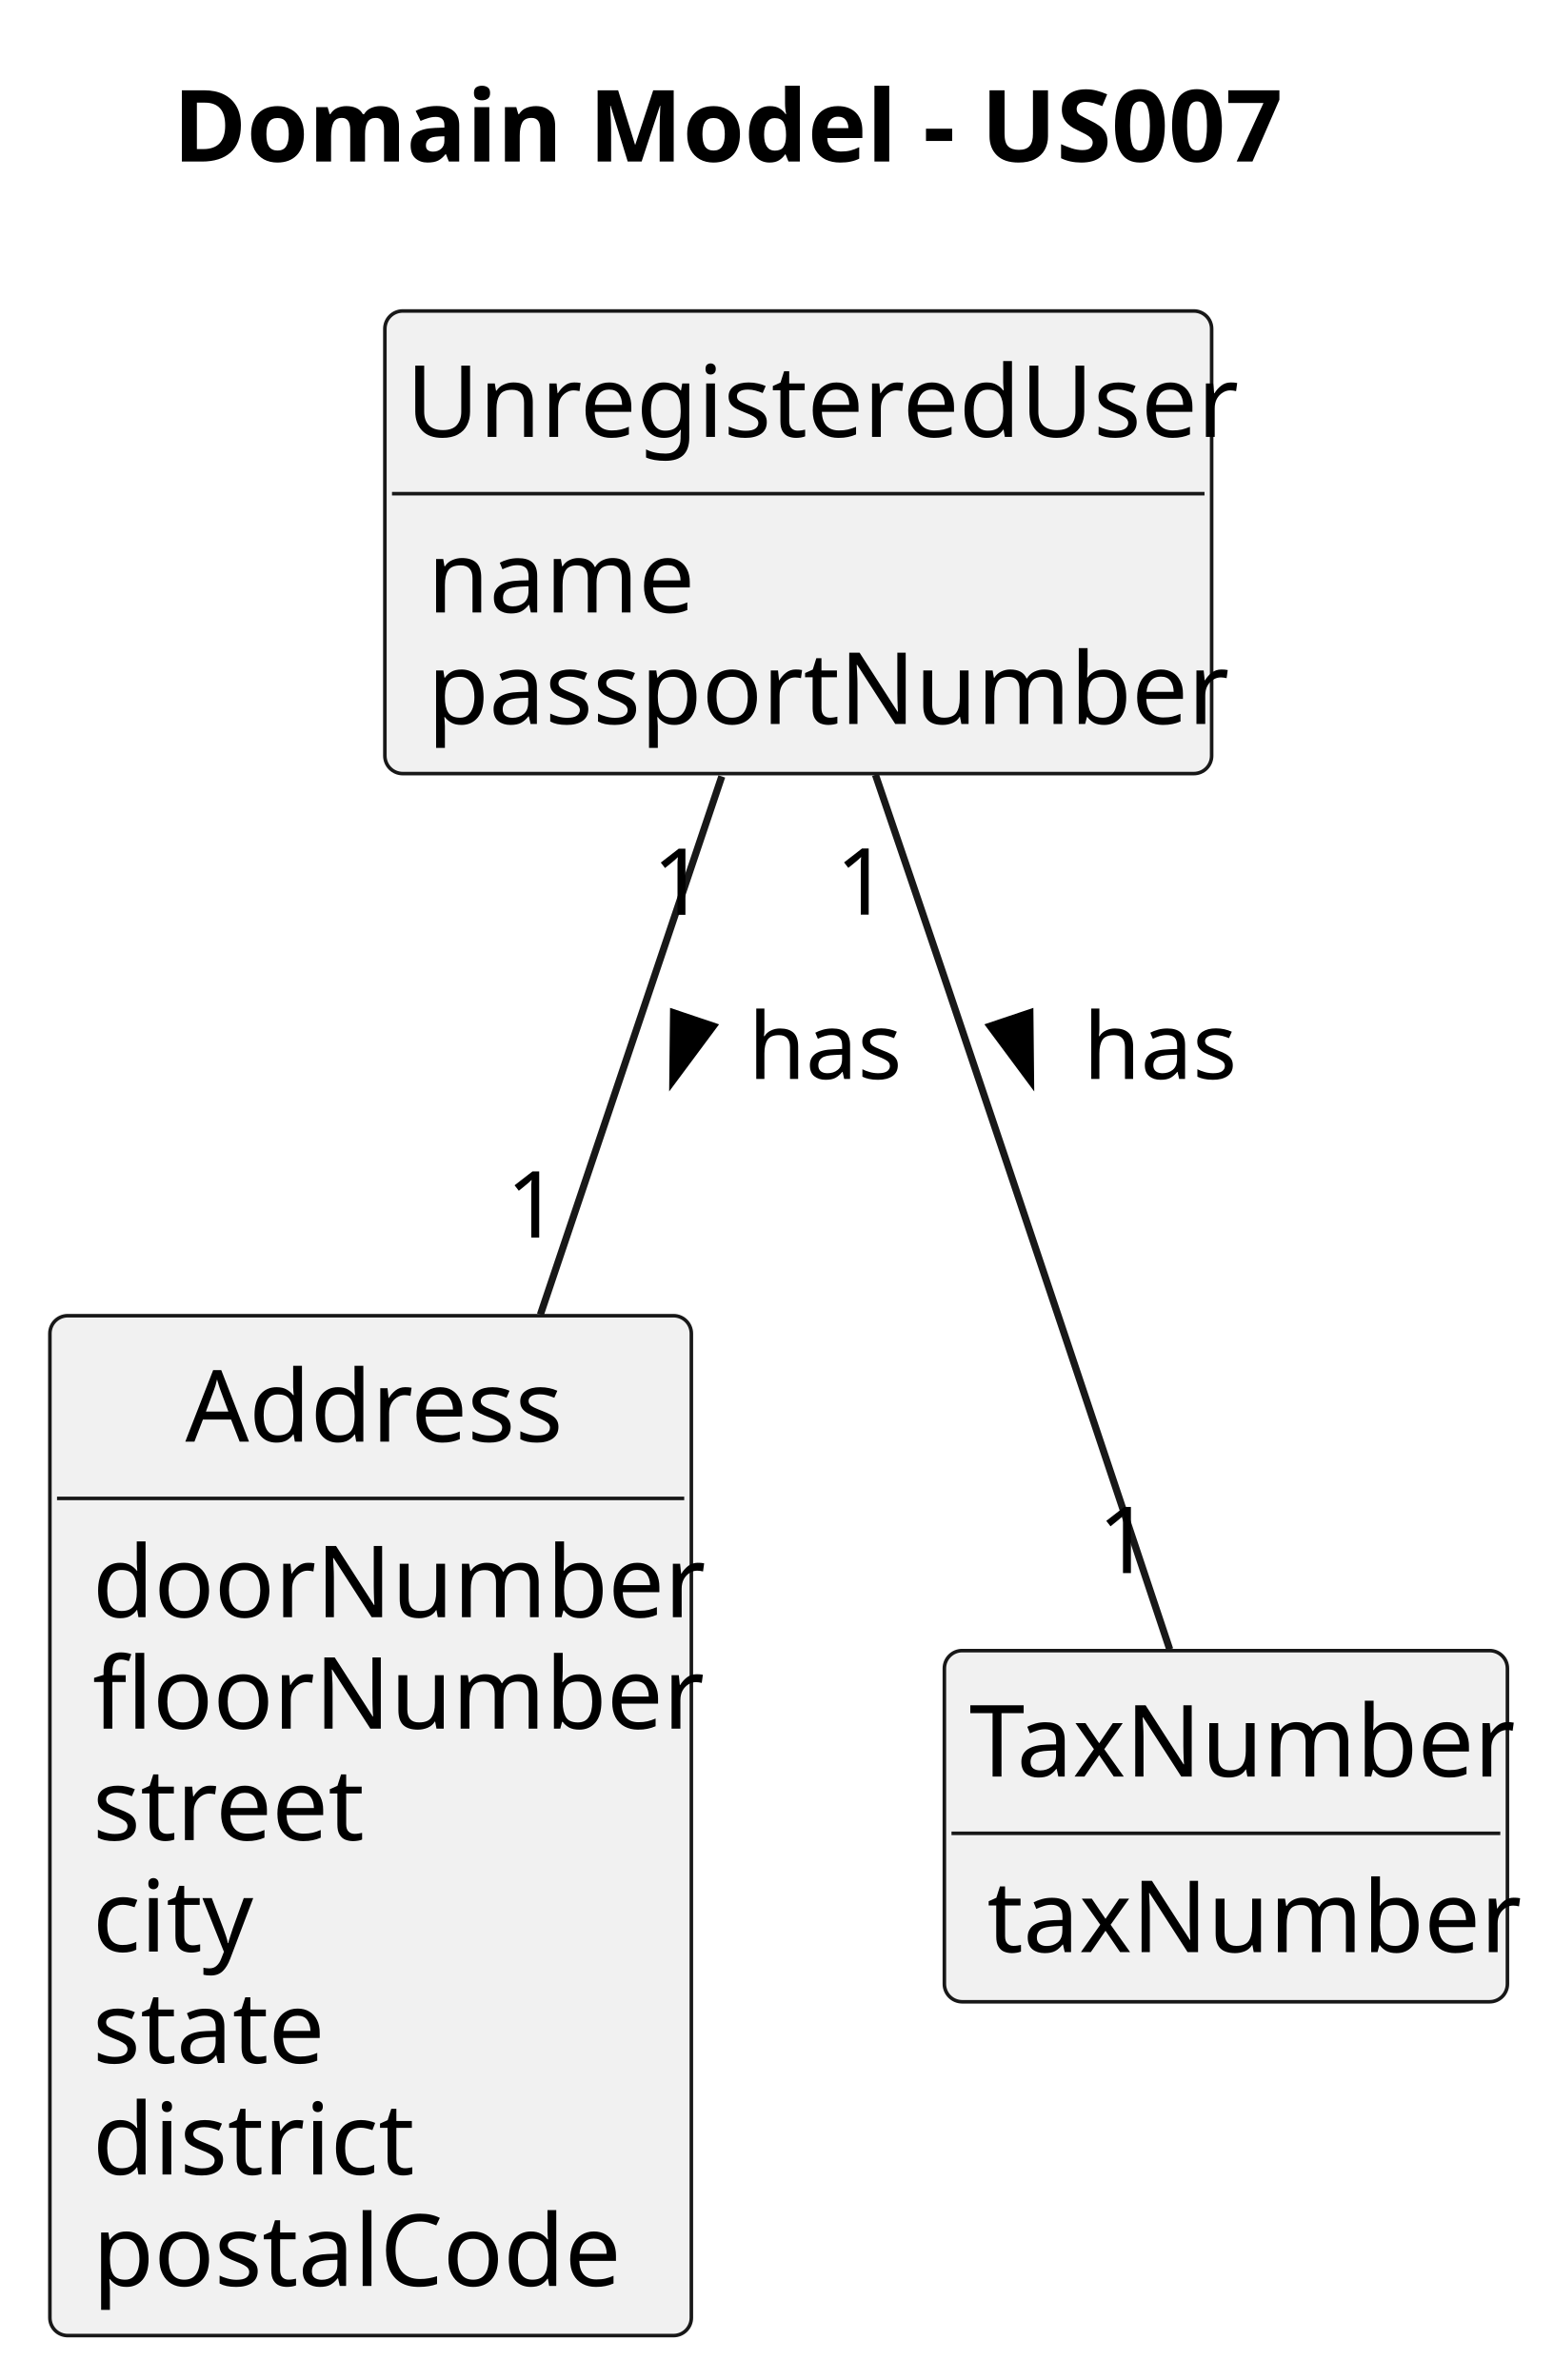
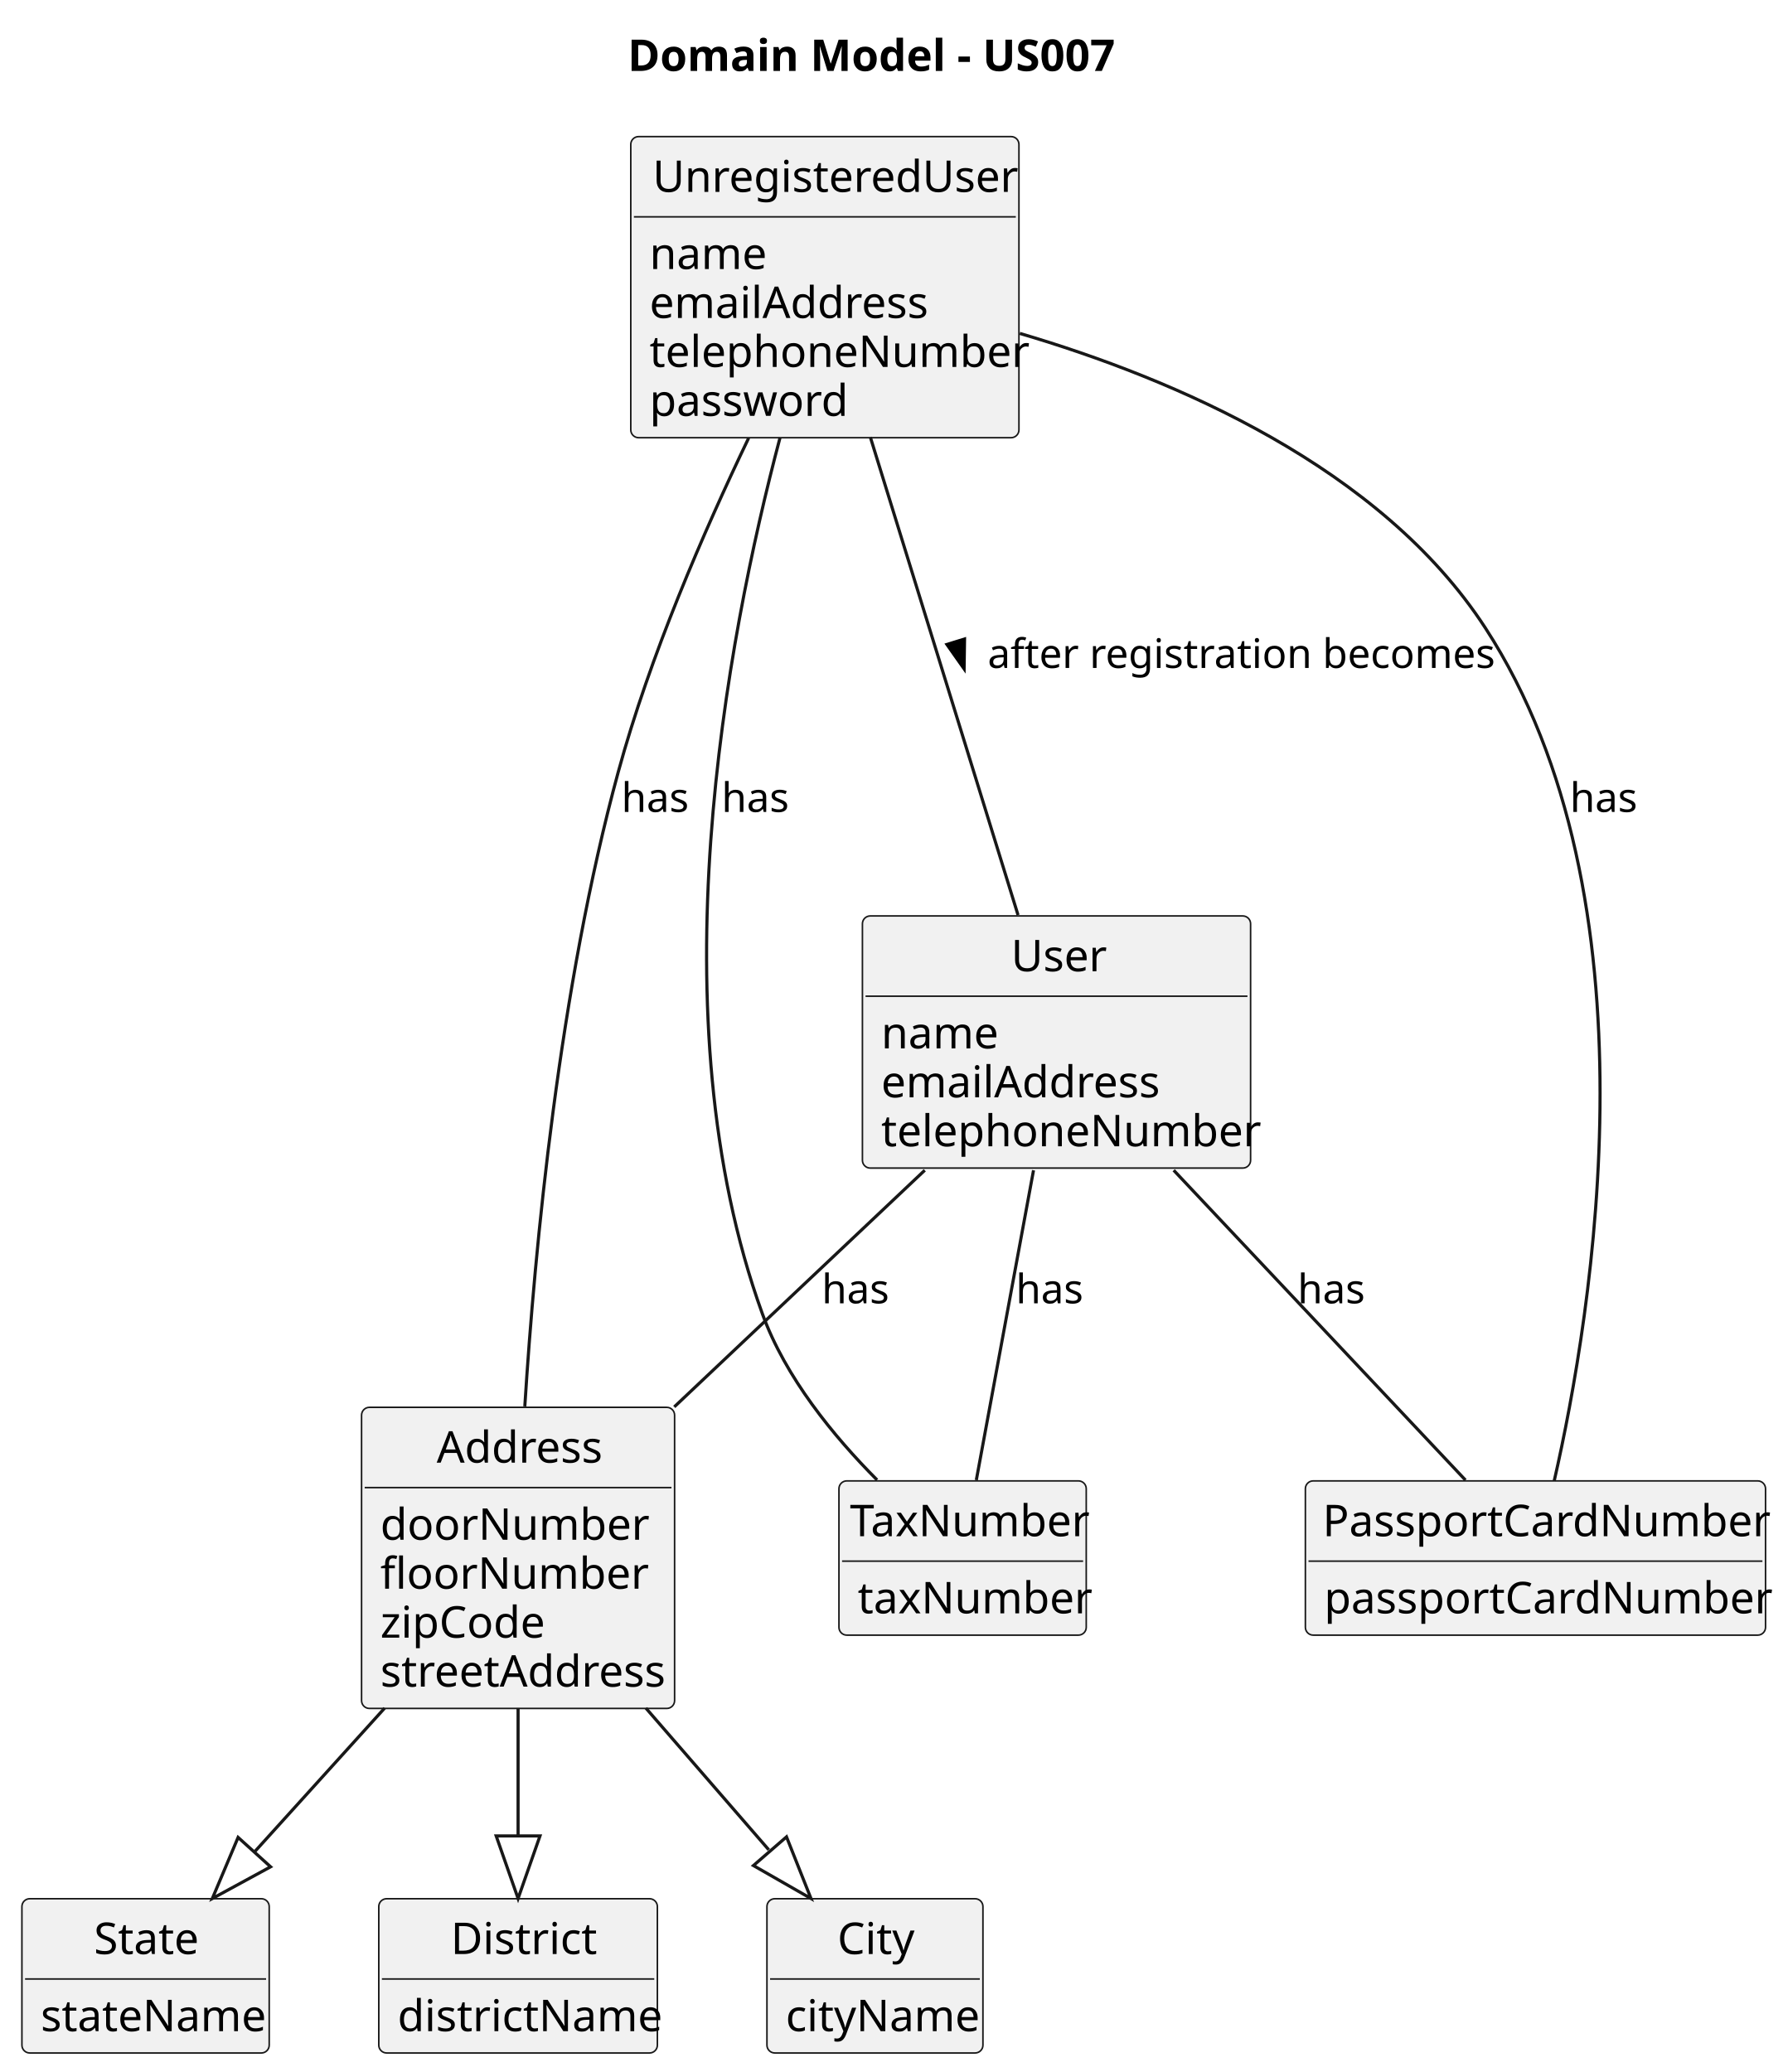
- <svg xmlns="http://www.w3.org/2000/svg" contentStyleType="text/css" height="334px" preserveAspectRatio="none" style="width:218px;height:334px;background:#FFFFFF;" version="1.1" viewBox="0 0 218 334" width="218px" zoomAndPan="magnify">
+ <svg xmlns="http://www.w3.org/2000/svg" contentStyleType="text/css" height="662px" preserveAspectRatio="none" style="width:571px;height:662px;background:#FFFFFF;" version="1.1" viewBox="0 0 571 662" width="571px" zoomAndPan="magnify">
  <defs />
  <g>
-     <text fill="#000000" font-family="sans-serif" font-size="14" font-weight="bold" lengthAdjust="spacing" textLength="156" x="24.25" y="22.674">Domain Model - US007</text>
+     <text fill="#000000" font-family="sans-serif" font-size="14" font-weight="bold" lengthAdjust="spacing" textLength="156" x="200.5" y="22.674">Domain Model - US007</text>
+     <g id="elem_Address">
+       <rect codeLine="14" fill="#F1F1F1" height="96.203" id="Address" rx="2.5" ry="2.5" style="stroke:#181818;stroke-width:0.5;" width="100" x="115.5" y="449.641" />
+       <text fill="#000000" font-family="sans-serif" font-size="14" lengthAdjust="spacing" textLength="52" x="139.5" y="467.315">Address</text>
+       <line style="stroke:#181818;stroke-width:0.5;" x1="116.5" x2="214.5" y1="475.281" y2="475.281" />
+       <text fill="#000000" font-family="sans-serif" font-size="14" lengthAdjust="spacing" textLength="78" x="121.5" y="491.955">doorNumber</text>
+       <text fill="#000000" font-family="sans-serif" font-size="14" lengthAdjust="spacing" textLength="77" x="121.5" y="507.596">floorNumber</text>
+       <text fill="#000000" font-family="sans-serif" font-size="14" lengthAdjust="spacing" textLength="51" x="121.5" y="523.236">zipCode</text>
+       <text fill="#000000" font-family="sans-serif" font-size="14" lengthAdjust="spacing" textLength="88" x="121.5" y="538.877">streetAddress</text>
+     </g>
+     <g id="elem_State">
+       <rect codeLine="21" fill="#F1F1F1" height="49.281" id="State" rx="2.5" ry="2.5" style="stroke:#181818;stroke-width:0.5;" width="79" x="7" y="606.641" />
+       <text fill="#000000" font-family="sans-serif" font-size="14" lengthAdjust="spacing" textLength="33" x="30" y="624.314">State</text>
+       <line style="stroke:#181818;stroke-width:0.5;" x1="8" x2="85" y1="632.281" y2="632.281" />
+       <text fill="#000000" font-family="sans-serif" font-size="14" lengthAdjust="spacing" textLength="67" x="13" y="648.955">stateName</text>
+     </g>
+     <g id="elem_District">
+       <rect codeLine="25" fill="#F1F1F1" height="49.281" id="District" rx="2.5" ry="2.5" style="stroke:#181818;stroke-width:0.5;" width="89" x="121" y="606.641" />
+       <text fill="#000000" font-family="sans-serif" font-size="14" lengthAdjust="spacing" textLength="43" x="144" y="624.314">District</text>
+       <line style="stroke:#181818;stroke-width:0.5;" x1="122" x2="209" y1="632.281" y2="632.281" />
+       <text fill="#000000" font-family="sans-serif" font-size="14" lengthAdjust="spacing" textLength="77" x="127" y="648.955">districtName</text>
+     </g>
+     <g id="elem_City">
+       <rect codeLine="29" fill="#F1F1F1" height="49.281" id="City" rx="2.5" ry="2.5" style="stroke:#181818;stroke-width:0.5;" width="69" x="245" y="606.641" />
+       <text fill="#000000" font-family="sans-serif" font-size="14" lengthAdjust="spacing" textLength="24" x="267.5" y="624.314">City</text>
+       <line style="stroke:#181818;stroke-width:0.5;" x1="246" x2="313" y1="632.281" y2="632.281" />
+       <text fill="#000000" font-family="sans-serif" font-size="14" lengthAdjust="spacing" textLength="57" x="251" y="648.955">cityName</text>
+     </g>
    <g id="elem_UnregisteredUser">
-       <rect codeLine="14" fill="#F1F1F1" height="64.922" id="UnregisteredUser" rx="2.5" ry="2.5" style="stroke:#181818;stroke-width:0.5;" width="116" x="54" y="43.641" />
-       <text fill="#000000" font-family="sans-serif" font-size="14" lengthAdjust="spacing" textLength="110" x="57" y="61.315">UnregisteredUser</text>
-       <line style="stroke:#181818;stroke-width:0.5;" x1="55" x2="169" y1="69.281" y2="69.281" />
-       <text fill="#000000" font-family="sans-serif" font-size="14" lengthAdjust="spacing" textLength="35" x="60" y="85.955">name</text>
-       <text fill="#000000" font-family="sans-serif" font-size="14" lengthAdjust="spacing" textLength="104" x="60" y="101.596">passportNumber</text>
+       <rect codeLine="33" fill="#F1F1F1" height="96.203" id="UnregisteredUser" rx="2.5" ry="2.5" style="stroke:#181818;stroke-width:0.5;" width="124" x="201.5" y="43.641" />
+       <text fill="#000000" font-family="sans-serif" font-size="14" lengthAdjust="spacing" textLength="110" x="208.5" y="61.315">UnregisteredUser</text>
+       <line style="stroke:#181818;stroke-width:0.5;" x1="202.5" x2="324.5" y1="69.281" y2="69.281" />
+       <text fill="#000000" font-family="sans-serif" font-size="14" lengthAdjust="spacing" textLength="35" x="207.5" y="85.955">name</text>
+       <text fill="#000000" font-family="sans-serif" font-size="14" lengthAdjust="spacing" textLength="85" x="207.5" y="101.596">emailAddress</text>
+       <text fill="#000000" font-family="sans-serif" font-size="14" lengthAdjust="spacing" textLength="112" x="207.5" y="117.236">telephoneNumber</text>
+       <text fill="#000000" font-family="sans-serif" font-size="14" lengthAdjust="spacing" textLength="60" x="207.5" y="132.877">password</text>
    </g>
-     <g id="elem_Address">
-       <rect codeLine="19" fill="#F1F1F1" height="143.125" id="Address" rx="2.5" ry="2.5" style="stroke:#181818;stroke-width:0.5;" width="90" x="7" y="184.641" />
-       <text fill="#000000" font-family="sans-serif" font-size="14" lengthAdjust="spacing" textLength="52" x="26" y="202.315">Address</text>
-       <line style="stroke:#181818;stroke-width:0.5;" x1="8" x2="96" y1="210.281" y2="210.281" />
-       <text fill="#000000" font-family="sans-serif" font-size="14" lengthAdjust="spacing" textLength="78" x="13" y="226.955">doorNumber</text>
-       <text fill="#000000" font-family="sans-serif" font-size="14" lengthAdjust="spacing" textLength="77" x="13" y="242.596">floorNumber</text>
-       <text fill="#000000" font-family="sans-serif" font-size="14" lengthAdjust="spacing" textLength="36" x="13" y="258.236">street</text>
-       <text fill="#000000" font-family="sans-serif" font-size="14" lengthAdjust="spacing" textLength="21" x="13" y="273.877">city</text>
-       <text fill="#000000" font-family="sans-serif" font-size="14" lengthAdjust="spacing" textLength="31" x="13" y="289.518">state</text>
-       <text fill="#000000" font-family="sans-serif" font-size="14" lengthAdjust="spacing" textLength="41" x="13" y="305.158">district</text>
-       <text fill="#000000" font-family="sans-serif" font-size="14" lengthAdjust="spacing" textLength="72" x="13" y="320.799">postalCode</text>
+     <g id="elem_User">
+       <rect codeLine="40" fill="#F1F1F1" height="80.562" id="User" rx="2.5" ry="2.5" style="stroke:#181818;stroke-width:0.5;" width="124" x="275.5" y="292.641" />
+       <text fill="#000000" font-family="sans-serif" font-size="14" lengthAdjust="spacing" textLength="29" x="323" y="310.315">User</text>
+       <line style="stroke:#181818;stroke-width:0.5;" x1="276.5" x2="398.5" y1="318.281" y2="318.281" />
+       <text fill="#000000" font-family="sans-serif" font-size="14" lengthAdjust="spacing" textLength="35" x="281.5" y="334.955">name</text>
+       <text fill="#000000" font-family="sans-serif" font-size="14" lengthAdjust="spacing" textLength="85" x="281.5" y="350.596">emailAddress</text>
+       <text fill="#000000" font-family="sans-serif" font-size="14" lengthAdjust="spacing" textLength="112" x="281.5" y="366.236">telephoneNumber</text>
+     </g>
+     <g id="elem_PassportCardNumber">
+       <rect codeLine="46" fill="#F1F1F1" height="49.281" id="PassportCardNumber" rx="2.5" ry="2.5" style="stroke:#181818;stroke-width:0.5;" width="147" x="417" y="473.141" />
+       <text fill="#000000" font-family="sans-serif" font-size="14" lengthAdjust="spacing" textLength="136" x="422.5" y="490.815">PassportCardNumber</text>
+       <line style="stroke:#181818;stroke-width:0.5;" x1="418" x2="563" y1="498.781" y2="498.781" />
+       <text fill="#000000" font-family="sans-serif" font-size="14" lengthAdjust="spacing" textLength="135" x="423" y="515.455">passportCardNumber</text>
    </g>
    <g id="elem_TaxNumber">
-       <rect codeLine="29" fill="#F1F1F1" height="49.281" id="TaxNumber" rx="2.5" ry="2.5" style="stroke:#181818;stroke-width:0.5;" width="79" x="132.5" y="231.641" />
-       <text fill="#000000" font-family="sans-serif" font-size="14" lengthAdjust="spacing" textLength="72" x="136" y="249.315">TaxNumber</text>
-       <line style="stroke:#181818;stroke-width:0.5;" x1="133.5" x2="210.5" y1="257.281" y2="257.281" />
-       <text fill="#000000" font-family="sans-serif" font-size="14" lengthAdjust="spacing" textLength="67" x="138.5" y="273.955">taxNumber</text>
+       <rect codeLine="50" fill="#F1F1F1" height="49.281" id="TaxNumber" rx="2.5" ry="2.5" style="stroke:#181818;stroke-width:0.5;" width="79" x="268" y="473.141" />
+       <text fill="#000000" font-family="sans-serif" font-size="14" lengthAdjust="spacing" textLength="72" x="271.5" y="490.815">TaxNumber</text>
+       <line style="stroke:#181818;stroke-width:0.5;" x1="269" x2="346" y1="498.781" y2="498.781" />
+       <text fill="#000000" font-family="sans-serif" font-size="14" lengthAdjust="spacing" textLength="67" x="274" y="515.455">taxNumber</text>
+     </g>
+     <g id="link_Address_State">
+       <path codeLine="54" d="M122.87,545.741 C109.31,560.741 94.46,577.141 81.5,591.461 " fill="none" id="Address-to-State" style="stroke:#181818;stroke-width:1.0;" />
+       <polygon fill="none" points="86.44,596.441,67.83,606.571,76.06,587.041,86.44,596.441" style="stroke:#181818;stroke-width:1.0;" />
+     </g>
+     <g id="link_Address_City">
+       <path codeLine="55" d="M206.33,545.741 C219.19,560.571 233.25,576.791 245.57,591.001 " fill="none" id="Address-to-City" style="stroke:#181818;stroke-width:1.0;" />
+       <polygon fill="none" points="251.25,586.871,259.07,606.571,240.68,596.041,251.25,586.871" style="stroke:#181818;stroke-width:1.0;" />
+     </g>
+     <g id="link_Address_District">
+       <path codeLine="56" d="M165.5,545.741 C165.5,558.961 165.5,573.281 165.5,586.301 " fill="none" id="Address-to-District" style="stroke:#181818;stroke-width:1.0;" />
+       <polygon fill="none" points="172.5,586.571,165.5,606.571,158.5,586.571,172.5,586.571" style="stroke:#181818;stroke-width:1.0;" />
+     </g>
+     <g id="link_UnregisteredUser_User">
+       <path codeLine="57" d="M278.03,139.671 C291.8,184.221 312.24,250.371 325.21,292.361 " fill="none" id="UnregisteredUser-User" style="stroke:#181818;stroke-width:1.0;" />
+       <polygon fill="#000000" points="307.976,213.679,308.114,204.17,302.498,205.905,307.976,213.679" style="stroke:#000000;stroke-width:1.0;" />
+       <text fill="#000000" font-family="sans-serif" font-size="13" lengthAdjust="spacing" textLength="150" x="315.5" y="213.409">after registration becomes</text>
    </g>
    <g id="link_UnregisteredUser_Address">
-       <path codeLine="33" d="M101.27,108.961 C94.19,129.961 84.63,158.331 75.82,184.481 " fill="none" id="UnregisteredUser-Address" style="stroke:#181818;stroke-width:1.0;" />
-       <polygon fill="#000000" points="94.403,151.641,100.077,144.008,94.507,142.131,94.403,151.641" style="stroke:#000000;stroke-width:1.0;" />
-       <text fill="#000000" font-family="sans-serif" font-size="13" lengthAdjust="spacing" textLength="21" x="105" y="151.409">has</text>
-       <text fill="#000000" font-family="sans-serif" font-size="13" lengthAdjust="spacing" textLength="7" x="91.557" y="128.377">1</text>
-       <text fill="#000000" font-family="sans-serif" font-size="13" lengthAdjust="spacing" textLength="7" x="71.043" y="173.667">1</text>
+       <path codeLine="58" d="M239.15,139.961 C224.83,169.811 207.6,209.601 197.5,246.641 C178.69,315.661 170.85,398.501 167.65,449.341 " fill="none" id="UnregisteredUser-Address" style="stroke:#181818;stroke-width:1.0;" />
+       <text fill="#000000" font-family="sans-serif" font-size="13" lengthAdjust="spacing" textLength="21" x="198.5" y="259.409">has</text>
+     </g>
+     <g id="link_User_Address">
+       <path codeLine="59" d="M295.42,373.891 C271.26,396.721 240.76,425.531 215.39,449.501 " fill="none" id="User-Address" style="stroke:#181818;stroke-width:1.0;" />
+       <text fill="#000000" font-family="sans-serif" font-size="13" lengthAdjust="spacing" textLength="21" x="262.5" y="416.409">has</text>
    </g>
    <g id="link_UnregisteredUser_TaxNumber">
-       <path codeLine="34" d="M122.83,108.731 C126.11,118.331 129.71,128.911 133,138.641 C143.86,170.771 156.28,207.931 164.12,231.471 " fill="none" id="UnregisteredUser-TaxNumber" style="stroke:#181818;stroke-width:1.0;" />
-       <polygon fill="#000000" points="144.594,151.641,144.496,142.131,138.925,144.005,144.594,151.641" style="stroke:#000000;stroke-width:1.0;" />
-       <text fill="#000000" font-family="sans-serif" font-size="13" lengthAdjust="spacing" textLength="21" x="152" y="151.409">has</text>
-       <text fill="#000000" font-family="sans-serif" font-size="13" lengthAdjust="spacing" textLength="7" x="117.273" y="128.353">1</text>
-       <text fill="#000000" font-family="sans-serif" font-size="13" lengthAdjust="spacing" textLength="7" x="154.062" y="220.76">1</text>
+       <path codeLine="60" d="M249.19,139.791 C231.95,204.881 209.29,324.961 243.5,419.641 C250.88,440.081 266.32,458.911 280.18,472.841 " fill="none" id="UnregisteredUser-TaxNumber" style="stroke:#181818;stroke-width:1.0;" />
+       <text fill="#000000" font-family="sans-serif" font-size="13" lengthAdjust="spacing" textLength="21" x="230.5" y="259.409">has</text>
+     </g>
+     <g id="link_UnregisteredUser_PassportCardNumber">
+       <path codeLine="61" d="M325.77,106.521 C375.11,121.061 441.11,149.211 474.5,200.641 C530.69,287.181 508.68,419.731 496.49,473.141 " fill="none" id="UnregisteredUser-PassportCardNumber" style="stroke:#181818;stroke-width:1.0;" />
+       <text fill="#000000" font-family="sans-serif" font-size="13" lengthAdjust="spacing" textLength="21" x="501.5" y="259.409">has</text>
+     </g>
+     <g id="link_User_TaxNumber">
+       <path codeLine="62" d="M330.16,373.891 C324.44,404.901 316.68,446.931 311.88,472.891 " fill="none" id="User-TaxNumber" style="stroke:#181818;stroke-width:1.0;" />
+       <text fill="#000000" font-family="sans-serif" font-size="13" lengthAdjust="spacing" textLength="21" x="324.5" y="416.409">has</text>
+     </g>
+     <g id="link_User_PassportCardNumber">
+       <path codeLine="63" d="M374.93,373.891 C404.12,404.901 443.69,446.931 468.14,472.891 " fill="none" id="User-PassportCardNumber" style="stroke:#181818;stroke-width:1.0;" />
+       <text fill="#000000" font-family="sans-serif" font-size="13" lengthAdjust="spacing" textLength="21" x="414.5" y="416.409">has</text>
    </g>
  </g>
</svg>
